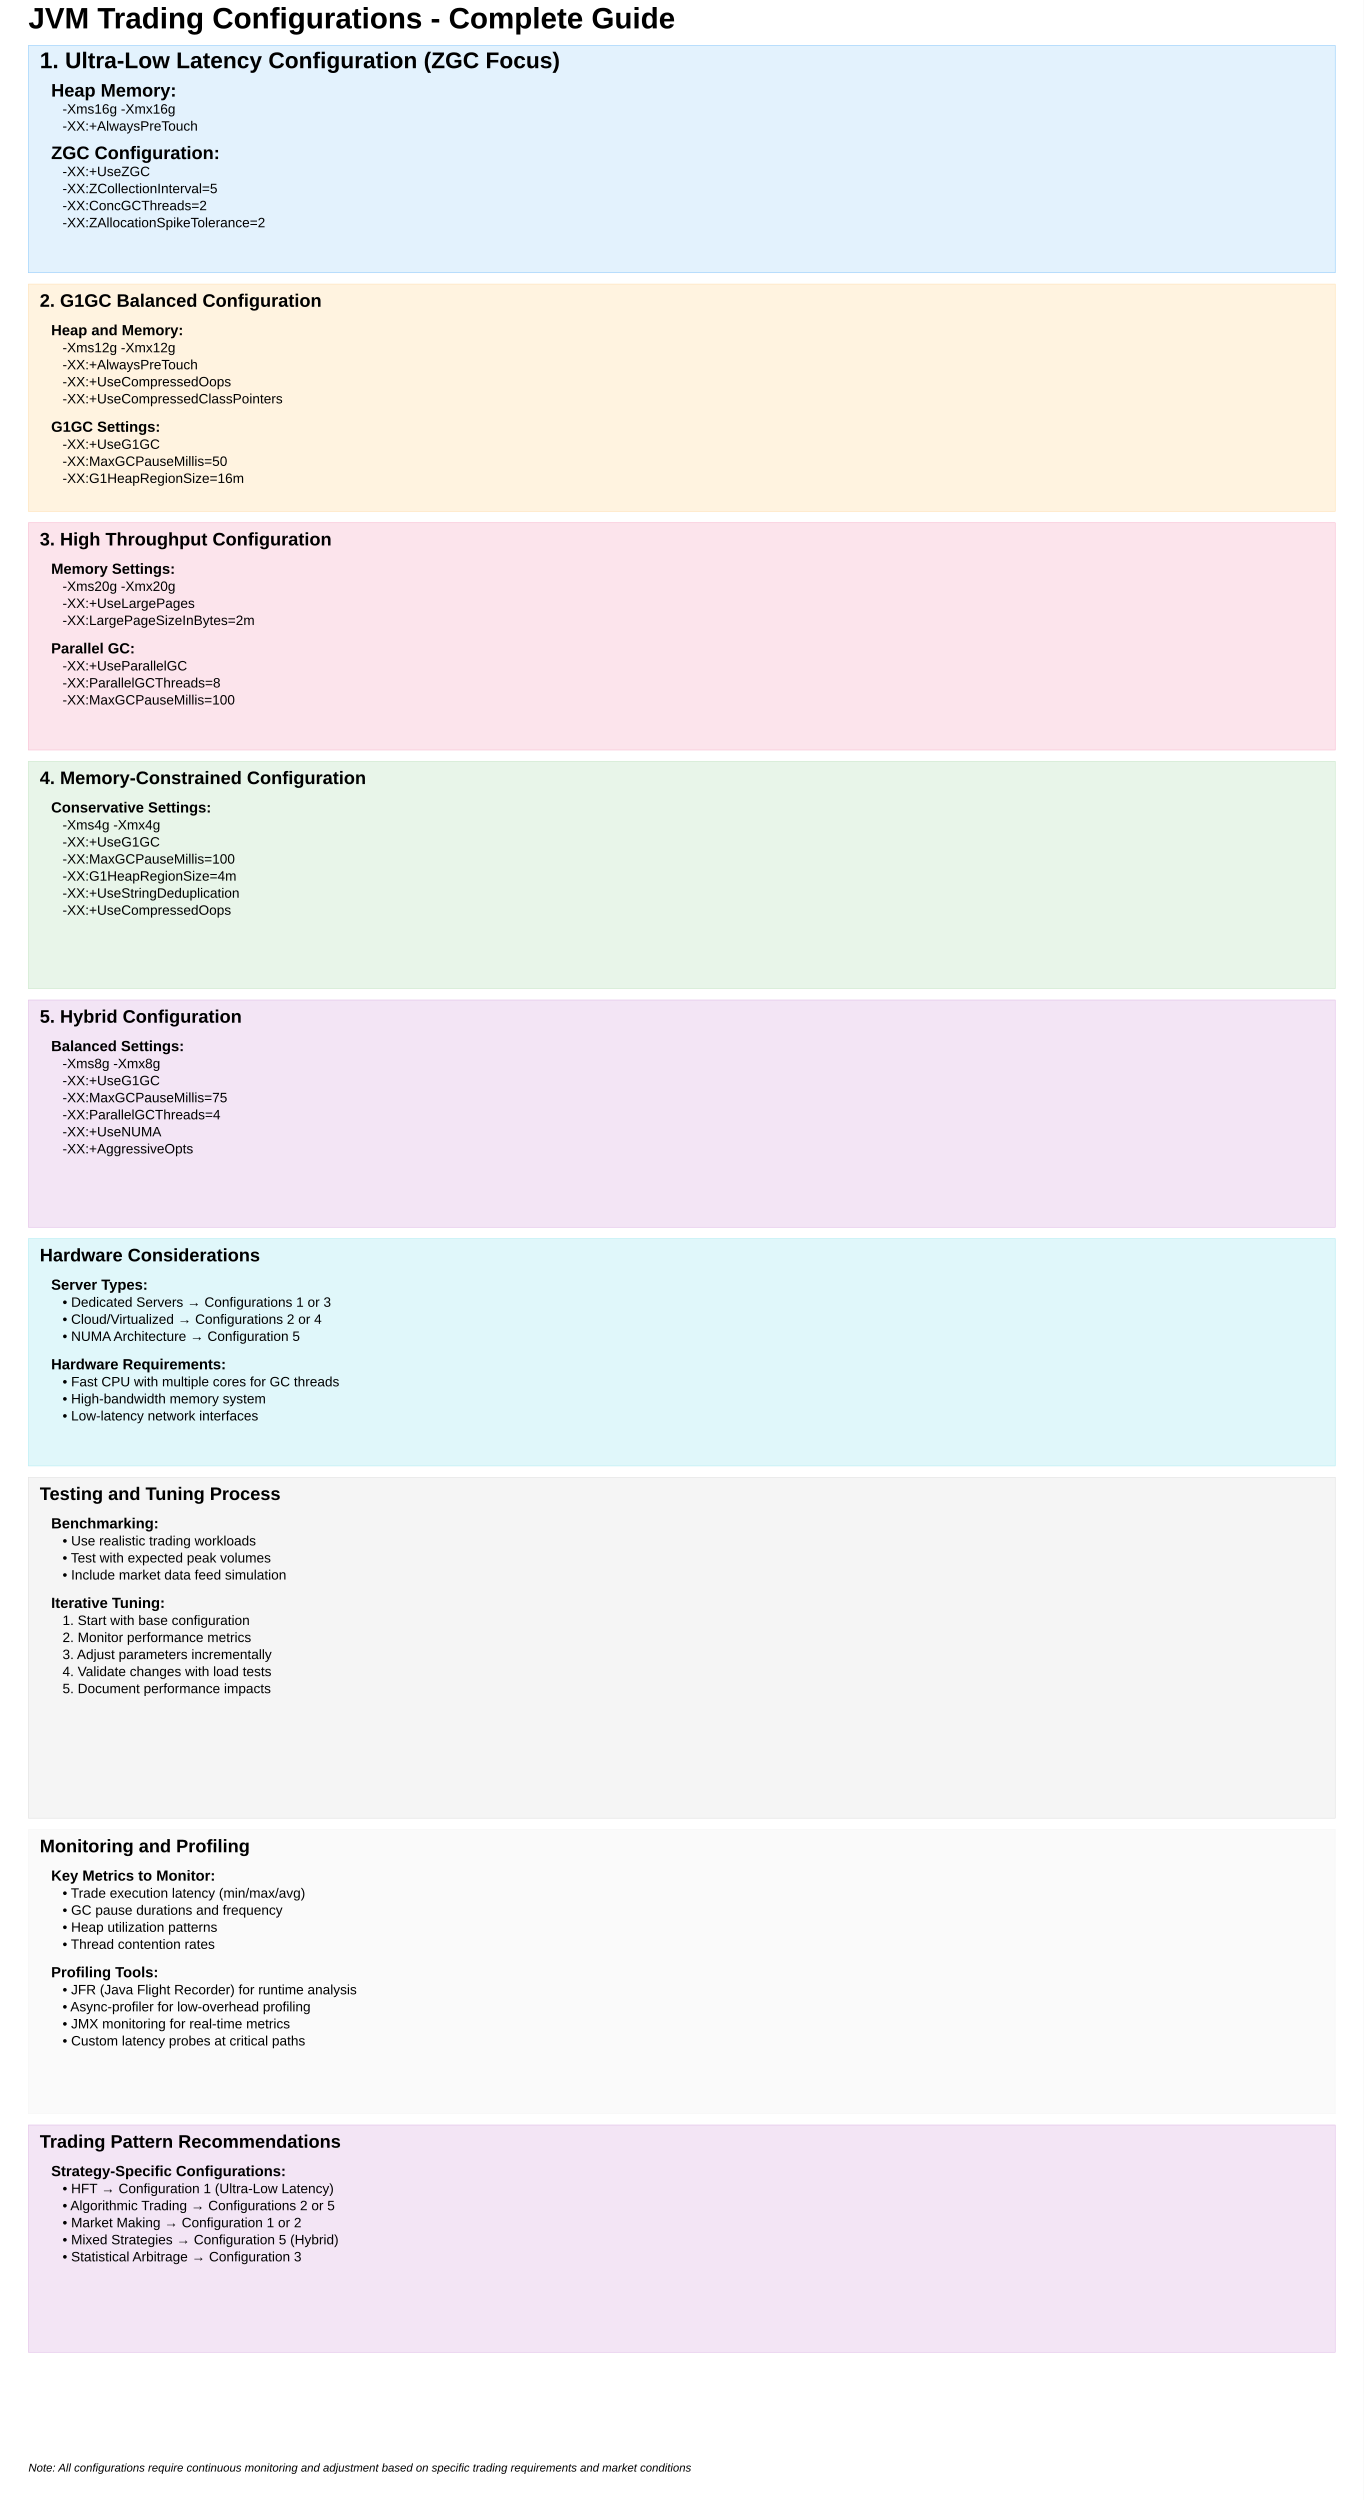
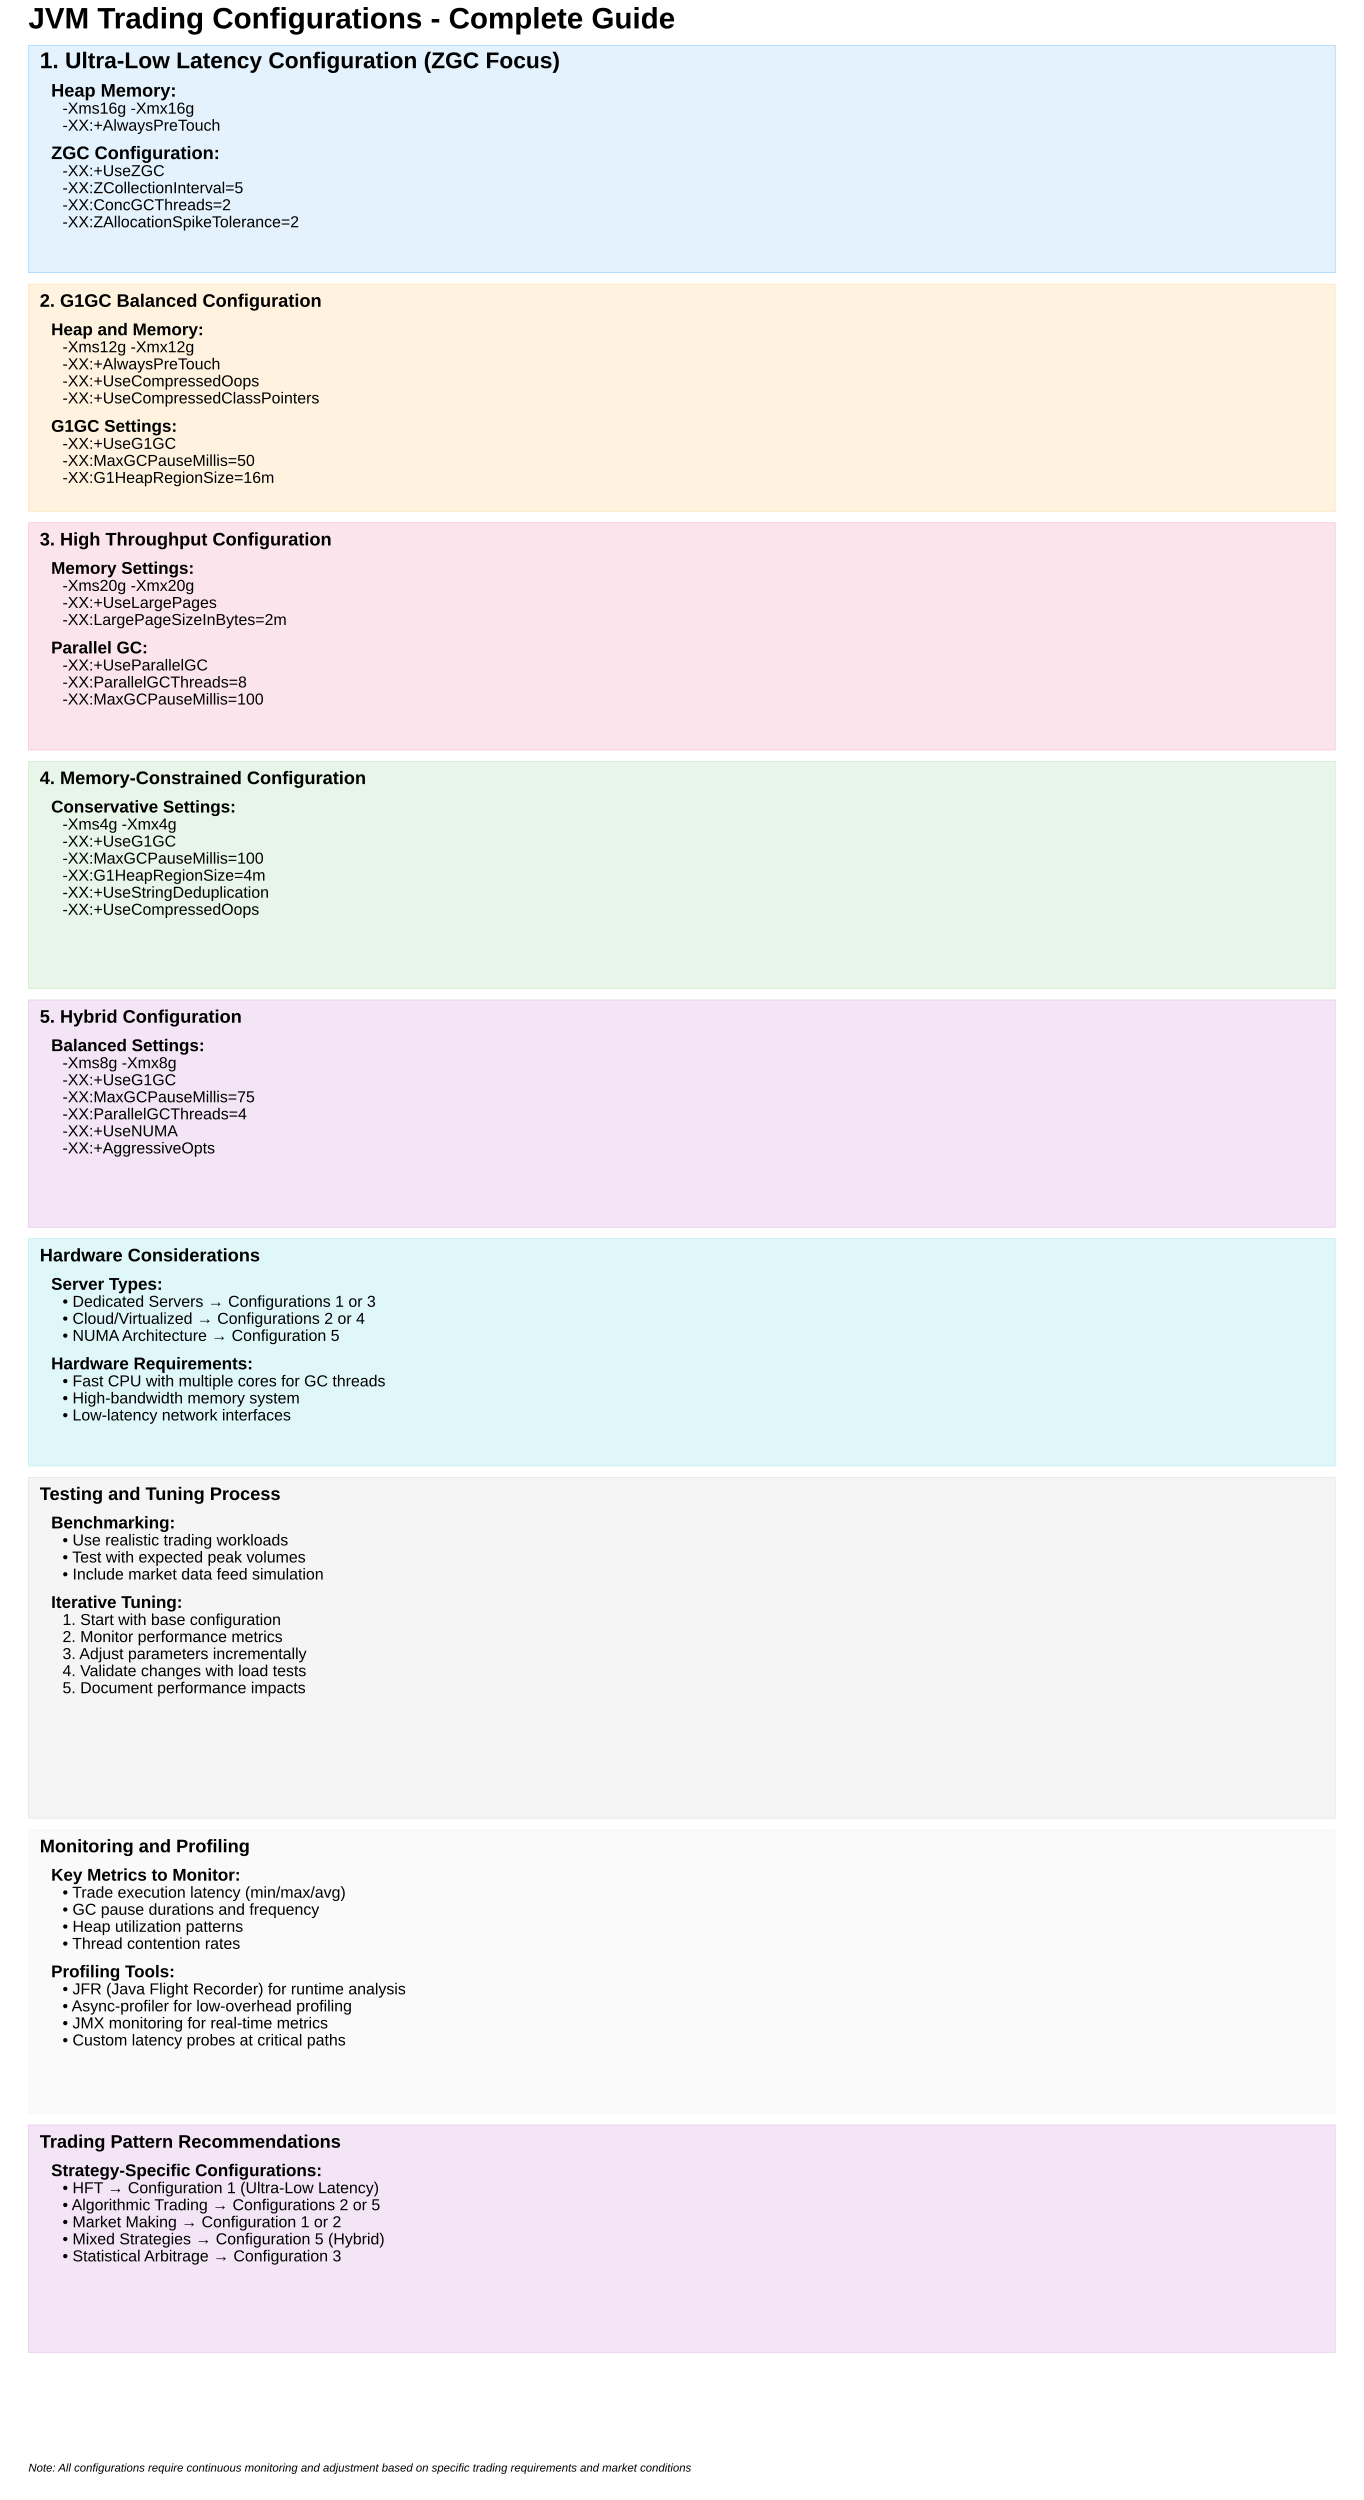
<svg xmlns="http://www.w3.org/2000/svg" viewBox="0 0 2400 4400">
  <rect x="0" y="0" width="2400" height="4400" fill="white" />
  <text x="50" y="50" font-family="Arial" font-size="52" font-weight="bold">JVM Trading Configurations - Complete Guide</text>
  <rect x="50" y="80" width="2300" height="400" fill="#e3f2fd" stroke="#90caf9" />
  <text x="70" y="120" font-family="Arial" font-size="40" font-weight="bold">1. Ultra-Low Latency Configuration (ZGC Focus)</text>
  <text x="90" y="170" font-family="Arial" font-size="32" font-weight="bold">Heap Memory:</text>
-   <text x="110" y="200" font-family="Arial" font-size="24">-Xms16g -Xmx16g</text>
-   <text x="110" y="230" font-family="Arial" font-size="24">-XX:+AlwaysPreTouch</text>
+   <text x="110" y="200" font-family="Arial" font-size="28">-Xms16g -Xmx16g</text>
+   <text x="110" y="230" font-family="Arial" font-size="28">-XX:+AlwaysPreTouch</text>
  <text x="90" y="280" font-family="Arial" font-size="32" font-weight="bold">ZGC Configuration:</text>
-   <text x="110" y="310" font-family="Arial" font-size="24">-XX:+UseZGC</text>
-   <text x="110" y="340" font-family="Arial" font-size="24">-XX:ZCollectionInterval=5</text>
-   <text x="110" y="370" font-family="Arial" font-size="24">-XX:ConcGCThreads=2</text>
-   <text x="110" y="400" font-family="Arial" font-size="24">-XX:ZAllocationSpikeTolerance=2</text>
+   <text x="110" y="310" font-family="Arial" font-size="28">-XX:+UseZGC</text>
+   <text x="110" y="340" font-family="Arial" font-size="28">-XX:ZCollectionInterval=5</text>
+   <text x="110" y="370" font-family="Arial" font-size="28">-XX:ConcGCThreads=2</text>
+   <text x="110" y="400" font-family="Arial" font-size="28">-XX:ZAllocationSpikeTolerance=2</text>
  <rect x="50" y="500" width="2300" height="400" fill="#fff3e0" stroke="#ffe0b2" />
  <text x="70" y="540" font-family="Arial" font-size="32" font-weight="bold">2. G1GC Balanced Configuration</text>
-   <text x="90" y="590" font-family="Arial" font-size="26" font-weight="bold">Heap and Memory:</text>
-   <text x="110" y="620" font-family="Arial" font-size="24">-Xms12g -Xmx12g</text>
-   <text x="110" y="650" font-family="Arial" font-size="24">-XX:+AlwaysPreTouch</text>
-   <text x="110" y="680" font-family="Arial" font-size="24">-XX:+UseCompressedOops</text>
-   <text x="110" y="710" font-family="Arial" font-size="24">-XX:+UseCompressedClassPointers</text>
-   <text x="90" y="760" font-family="Arial" font-size="26" font-weight="bold">G1GC Settings:</text>
-   <text x="110" y="790" font-family="Arial" font-size="24">-XX:+UseG1GC</text>
-   <text x="110" y="820" font-family="Arial" font-size="24">-XX:MaxGCPauseMillis=50</text>
-   <text x="110" y="850" font-family="Arial" font-size="24">-XX:G1HeapRegionSize=16m</text>
+   <text x="90" y="590" font-family="Arial" font-size="30" font-weight="bold">Heap and Memory:</text>
+   <text x="110" y="620" font-family="Arial" font-size="28">-Xms12g -Xmx12g</text>
+   <text x="110" y="650" font-family="Arial" font-size="28">-XX:+AlwaysPreTouch</text>
+   <text x="110" y="680" font-family="Arial" font-size="28">-XX:+UseCompressedOops</text>
+   <text x="110" y="710" font-family="Arial" font-size="28">-XX:+UseCompressedClassPointers</text>
+   <text x="90" y="760" font-family="Arial" font-size="30" font-weight="bold">G1GC Settings:</text>
+   <text x="110" y="790" font-family="Arial" font-size="28">-XX:+UseG1GC</text>
+   <text x="110" y="820" font-family="Arial" font-size="28">-XX:MaxGCPauseMillis=50</text>
+   <text x="110" y="850" font-family="Arial" font-size="28">-XX:G1HeapRegionSize=16m</text>
  <rect x="50" y="920" width="2300" height="400" fill="#fce4ec" stroke="#f8bbd0" />
  <text x="70" y="960" font-family="Arial" font-size="32" font-weight="bold">3. High Throughput Configuration</text>
-   <text x="90" y="1010" font-family="Arial" font-size="26" font-weight="bold">Memory Settings:</text>
-   <text x="110" y="1040" font-family="Arial" font-size="24">-Xms20g -Xmx20g</text>
-   <text x="110" y="1070" font-family="Arial" font-size="24">-XX:+UseLargePages</text>
-   <text x="110" y="1100" font-family="Arial" font-size="24">-XX:LargePageSizeInBytes=2m</text>
-   <text x="90" y="1150" font-family="Arial" font-size="26" font-weight="bold">Parallel GC:</text>
-   <text x="110" y="1180" font-family="Arial" font-size="24">-XX:+UseParallelGC</text>
-   <text x="110" y="1210" font-family="Arial" font-size="24">-XX:ParallelGCThreads=8</text>
-   <text x="110" y="1240" font-family="Arial" font-size="24">-XX:MaxGCPauseMillis=100</text>
+   <text x="90" y="1010" font-family="Arial" font-size="30" font-weight="bold">Memory Settings:</text>
+   <text x="110" y="1040" font-family="Arial" font-size="28">-Xms20g -Xmx20g</text>
+   <text x="110" y="1070" font-family="Arial" font-size="28">-XX:+UseLargePages</text>
+   <text x="110" y="1100" font-family="Arial" font-size="28">-XX:LargePageSizeInBytes=2m</text>
+   <text x="90" y="1150" font-family="Arial" font-size="30" font-weight="bold">Parallel GC:</text>
+   <text x="110" y="1180" font-family="Arial" font-size="28">-XX:+UseParallelGC</text>
+   <text x="110" y="1210" font-family="Arial" font-size="28">-XX:ParallelGCThreads=8</text>
+   <text x="110" y="1240" font-family="Arial" font-size="28">-XX:MaxGCPauseMillis=100</text>
  <rect x="50" y="1340" width="2300" height="400" fill="#e8f5e9" stroke="#c8e6c9" />
  <text x="70" y="1380" font-family="Arial" font-size="32" font-weight="bold">4. Memory-Constrained Configuration</text>
-   <text x="90" y="1430" font-family="Arial" font-size="26" font-weight="bold">Conservative Settings:</text>
-   <text x="110" y="1460" font-family="Arial" font-size="24">-Xms4g -Xmx4g</text>
-   <text x="110" y="1490" font-family="Arial" font-size="24">-XX:+UseG1GC</text>
-   <text x="110" y="1520" font-family="Arial" font-size="24">-XX:MaxGCPauseMillis=100</text>
-   <text x="110" y="1550" font-family="Arial" font-size="24">-XX:G1HeapRegionSize=4m</text>
-   <text x="110" y="1580" font-family="Arial" font-size="24">-XX:+UseStringDeduplication</text>
-   <text x="110" y="1610" font-family="Arial" font-size="24">-XX:+UseCompressedOops</text>
+   <text x="90" y="1430" font-family="Arial" font-size="30" font-weight="bold">Conservative Settings:</text>
+   <text x="110" y="1460" font-family="Arial" font-size="28">-Xms4g -Xmx4g</text>
+   <text x="110" y="1490" font-family="Arial" font-size="28">-XX:+UseG1GC</text>
+   <text x="110" y="1520" font-family="Arial" font-size="28">-XX:MaxGCPauseMillis=100</text>
+   <text x="110" y="1550" font-family="Arial" font-size="28">-XX:G1HeapRegionSize=4m</text>
+   <text x="110" y="1580" font-family="Arial" font-size="28">-XX:+UseStringDeduplication</text>
+   <text x="110" y="1610" font-family="Arial" font-size="28">-XX:+UseCompressedOops</text>
  <rect x="50" y="1760" width="2300" height="400" fill="#f3e5f5" stroke="#e1bee7" />
  <text x="70" y="1800" font-family="Arial" font-size="32" font-weight="bold">5. Hybrid Configuration</text>
-   <text x="90" y="1850" font-family="Arial" font-size="26" font-weight="bold">Balanced Settings:</text>
-   <text x="110" y="1880" font-family="Arial" font-size="24">-Xms8g -Xmx8g</text>
-   <text x="110" y="1910" font-family="Arial" font-size="24">-XX:+UseG1GC</text>
-   <text x="110" y="1940" font-family="Arial" font-size="24">-XX:MaxGCPauseMillis=75</text>
-   <text x="110" y="1970" font-family="Arial" font-size="24">-XX:ParallelGCThreads=4</text>
-   <text x="110" y="2000" font-family="Arial" font-size="24">-XX:+UseNUMA</text>
-   <text x="110" y="2030" font-family="Arial" font-size="24">-XX:+AggressiveOpts</text>
+   <text x="90" y="1850" font-family="Arial" font-size="30" font-weight="bold">Balanced Settings:</text>
+   <text x="110" y="1880" font-family="Arial" font-size="28">-Xms8g -Xmx8g</text>
+   <text x="110" y="1910" font-family="Arial" font-size="28">-XX:+UseG1GC</text>
+   <text x="110" y="1940" font-family="Arial" font-size="28">-XX:MaxGCPauseMillis=75</text>
+   <text x="110" y="1970" font-family="Arial" font-size="28">-XX:ParallelGCThreads=4</text>
+   <text x="110" y="2000" font-family="Arial" font-size="28">-XX:+UseNUMA</text>
+   <text x="110" y="2030" font-family="Arial" font-size="28">-XX:+AggressiveOpts</text>
  <rect x="50" y="2180" width="2300" height="400" fill="#e0f7fa" stroke="#b2ebf2" />
  <text x="70" y="2220" font-family="Arial" font-size="32" font-weight="bold">Hardware Considerations</text>
-   <text x="90" y="2270" font-family="Arial" font-size="26" font-weight="bold">Server Types:</text>
-   <text x="110" y="2300" font-family="Arial" font-size="24">• Dedicated Servers → Configurations 1 or 3</text>
-   <text x="110" y="2330" font-family="Arial" font-size="24">• Cloud/Virtualized → Configurations 2 or 4</text>
-   <text x="110" y="2360" font-family="Arial" font-size="24">• NUMA Architecture → Configuration 5</text>
-   <text x="90" y="2410" font-family="Arial" font-size="26" font-weight="bold">Hardware Requirements:</text>
-   <text x="110" y="2440" font-family="Arial" font-size="24">• Fast CPU with multiple cores for GC threads</text>
-   <text x="110" y="2470" font-family="Arial" font-size="24">• High-bandwidth memory system</text>
-   <text x="110" y="2500" font-family="Arial" font-size="24">• Low-latency network interfaces</text>
+   <text x="90" y="2270" font-family="Arial" font-size="30" font-weight="bold">Server Types:</text>
+   <text x="110" y="2300" font-family="Arial" font-size="28">• Dedicated Servers → Configurations 1 or 3</text>
+   <text x="110" y="2330" font-family="Arial" font-size="28">• Cloud/Virtualized → Configurations 2 or 4</text>
+   <text x="110" y="2360" font-family="Arial" font-size="28">• NUMA Architecture → Configuration 5</text>
+   <text x="90" y="2410" font-family="Arial" font-size="30" font-weight="bold">Hardware Requirements:</text>
+   <text x="110" y="2440" font-family="Arial" font-size="28">• Fast CPU with multiple cores for GC threads</text>
+   <text x="110" y="2470" font-family="Arial" font-size="28">• High-bandwidth memory system</text>
+   <text x="110" y="2500" font-family="Arial" font-size="28">• Low-latency network interfaces</text>
  <rect x="50" y="2600" width="2300" height="600" fill="#f5f5f5" stroke="#e0e0e0" />
  <text x="70" y="2640" font-family="Arial" font-size="32" font-weight="bold">Testing and Tuning Process</text>
-   <text x="90" y="2690" font-family="Arial" font-size="26" font-weight="bold">Benchmarking:</text>
-   <text x="110" y="2720" font-family="Arial" font-size="24">• Use realistic trading workloads</text>
-   <text x="110" y="2750" font-family="Arial" font-size="24">• Test with expected peak volumes</text>
-   <text x="110" y="2780" font-family="Arial" font-size="24">• Include market data feed simulation</text>
-   <text x="90" y="2830" font-family="Arial" font-size="26" font-weight="bold">Iterative Tuning:</text>
-   <text x="110" y="2860" font-family="Arial" font-size="24">1. Start with base configuration</text>
-   <text x="110" y="2890" font-family="Arial" font-size="24">2. Monitor performance metrics</text>
-   <text x="110" y="2920" font-family="Arial" font-size="24">3. Adjust parameters incrementally</text>
-   <text x="110" y="2950" font-family="Arial" font-size="24">4. Validate changes with load tests</text>
-   <text x="110" y="2980" font-family="Arial" font-size="24">5. Document performance impacts</text>
+   <text x="90" y="2690" font-family="Arial" font-size="30" font-weight="bold">Benchmarking:</text>
+   <text x="110" y="2720" font-family="Arial" font-size="28">• Use realistic trading workloads</text>
+   <text x="110" y="2750" font-family="Arial" font-size="28">• Test with expected peak volumes</text>
+   <text x="110" y="2780" font-family="Arial" font-size="28">• Include market data feed simulation</text>
+   <text x="90" y="2830" font-family="Arial" font-size="30" font-weight="bold">Iterative Tuning:</text>
+   <text x="110" y="2860" font-family="Arial" font-size="28">1. Start with base configuration</text>
+   <text x="110" y="2890" font-family="Arial" font-size="28">2. Monitor performance metrics</text>
+   <text x="110" y="2920" font-family="Arial" font-size="28">3. Adjust parameters incrementally</text>
+   <text x="110" y="2950" font-family="Arial" font-size="28">4. Validate changes with load tests</text>
+   <text x="110" y="2980" font-family="Arial" font-size="28">5. Document performance impacts</text>
  <rect x="50" y="3220" width="2300" height="500" fill="#fafafa" stroke="#f5f5f5" />
  <text x="70" y="3260" font-family="Arial" font-size="32" font-weight="bold">Monitoring and Profiling</text>
-   <text x="90" y="3310" font-family="Arial" font-size="26" font-weight="bold">Key Metrics to Monitor:</text>
-   <text x="110" y="3340" font-family="Arial" font-size="24">• Trade execution latency (min/max/avg)</text>
-   <text x="110" y="3370" font-family="Arial" font-size="24">• GC pause durations and frequency</text>
-   <text x="110" y="3400" font-family="Arial" font-size="24">• Heap utilization patterns</text>
-   <text x="110" y="3430" font-family="Arial" font-size="24">• Thread contention rates</text>
-   <text x="90" y="3480" font-family="Arial" font-size="26" font-weight="bold">Profiling Tools:</text>
-   <text x="110" y="3510" font-family="Arial" font-size="24">• JFR (Java Flight Recorder) for runtime analysis</text>
-   <text x="110" y="3540" font-family="Arial" font-size="24">• Async-profiler for low-overhead profiling</text>
-   <text x="110" y="3570" font-family="Arial" font-size="24">• JMX monitoring for real-time metrics</text>
-   <text x="110" y="3600" font-family="Arial" font-size="24">• Custom latency probes at critical paths</text>
+   <text x="90" y="3310" font-family="Arial" font-size="30" font-weight="bold">Key Metrics to Monitor:</text>
+   <text x="110" y="3340" font-family="Arial" font-size="28">• Trade execution latency (min/max/avg)</text>
+   <text x="110" y="3370" font-family="Arial" font-size="28">• GC pause durations and frequency</text>
+   <text x="110" y="3400" font-family="Arial" font-size="28">• Heap utilization patterns</text>
+   <text x="110" y="3430" font-family="Arial" font-size="28">• Thread contention rates</text>
+   <text x="90" y="3480" font-family="Arial" font-size="30" font-weight="bold">Profiling Tools:</text>
+   <text x="110" y="3510" font-family="Arial" font-size="28">• JFR (Java Flight Recorder) for runtime analysis</text>
+   <text x="110" y="3540" font-family="Arial" font-size="28">• Async-profiler for low-overhead profiling</text>
+   <text x="110" y="3570" font-family="Arial" font-size="28">• JMX monitoring for real-time metrics</text>
+   <text x="110" y="3600" font-family="Arial" font-size="28">• Custom latency probes at critical paths</text>
  <rect x="50" y="3740" width="2300" height="400" fill="#f3e5f5" stroke="#e1bee7" />
  <text x="70" y="3780" font-family="Arial" font-size="32" font-weight="bold">Trading Pattern Recommendations</text>
-   <text x="90" y="3830" font-family="Arial" font-size="26" font-weight="bold">Strategy-Specific Configurations:</text>
-   <text x="110" y="3860" font-family="Arial" font-size="24">• HFT → Configuration 1 (Ultra-Low Latency)</text>
-   <text x="110" y="3890" font-family="Arial" font-size="24">• Algorithmic Trading → Configurations 2 or 5</text>
-   <text x="110" y="3920" font-family="Arial" font-size="24">• Market Making → Configuration 1 or 2</text>
-   <text x="110" y="3950" font-family="Arial" font-size="24">• Mixed Strategies → Configuration 5 (Hybrid)</text>
-   <text x="110" y="3980" font-family="Arial" font-size="24">• Statistical Arbitrage → Configuration 3</text>
+   <text x="90" y="3830" font-family="Arial" font-size="30" font-weight="bold">Strategy-Specific Configurations:</text>
+   <text x="110" y="3860" font-family="Arial" font-size="28">• HFT → Configuration 1 (Ultra-Low Latency)</text>
+   <text x="110" y="3890" font-family="Arial" font-size="28">• Algorithmic Trading → Configurations 2 or 5</text>
+   <text x="110" y="3920" font-family="Arial" font-size="28">• Market Making → Configuration 1 or 2</text>
+   <text x="110" y="3950" font-family="Arial" font-size="28">• Mixed Strategies → Configuration 5 (Hybrid)</text>
+   <text x="110" y="3980" font-family="Arial" font-size="28">• Statistical Arbitrage → Configuration 3</text>
  <text x="50" y="4350" font-family="Arial" font-size="20" font-style="italic">Note: All configurations require continuous monitoring and adjustment based on specific trading requirements and market conditions</text>
</svg>
